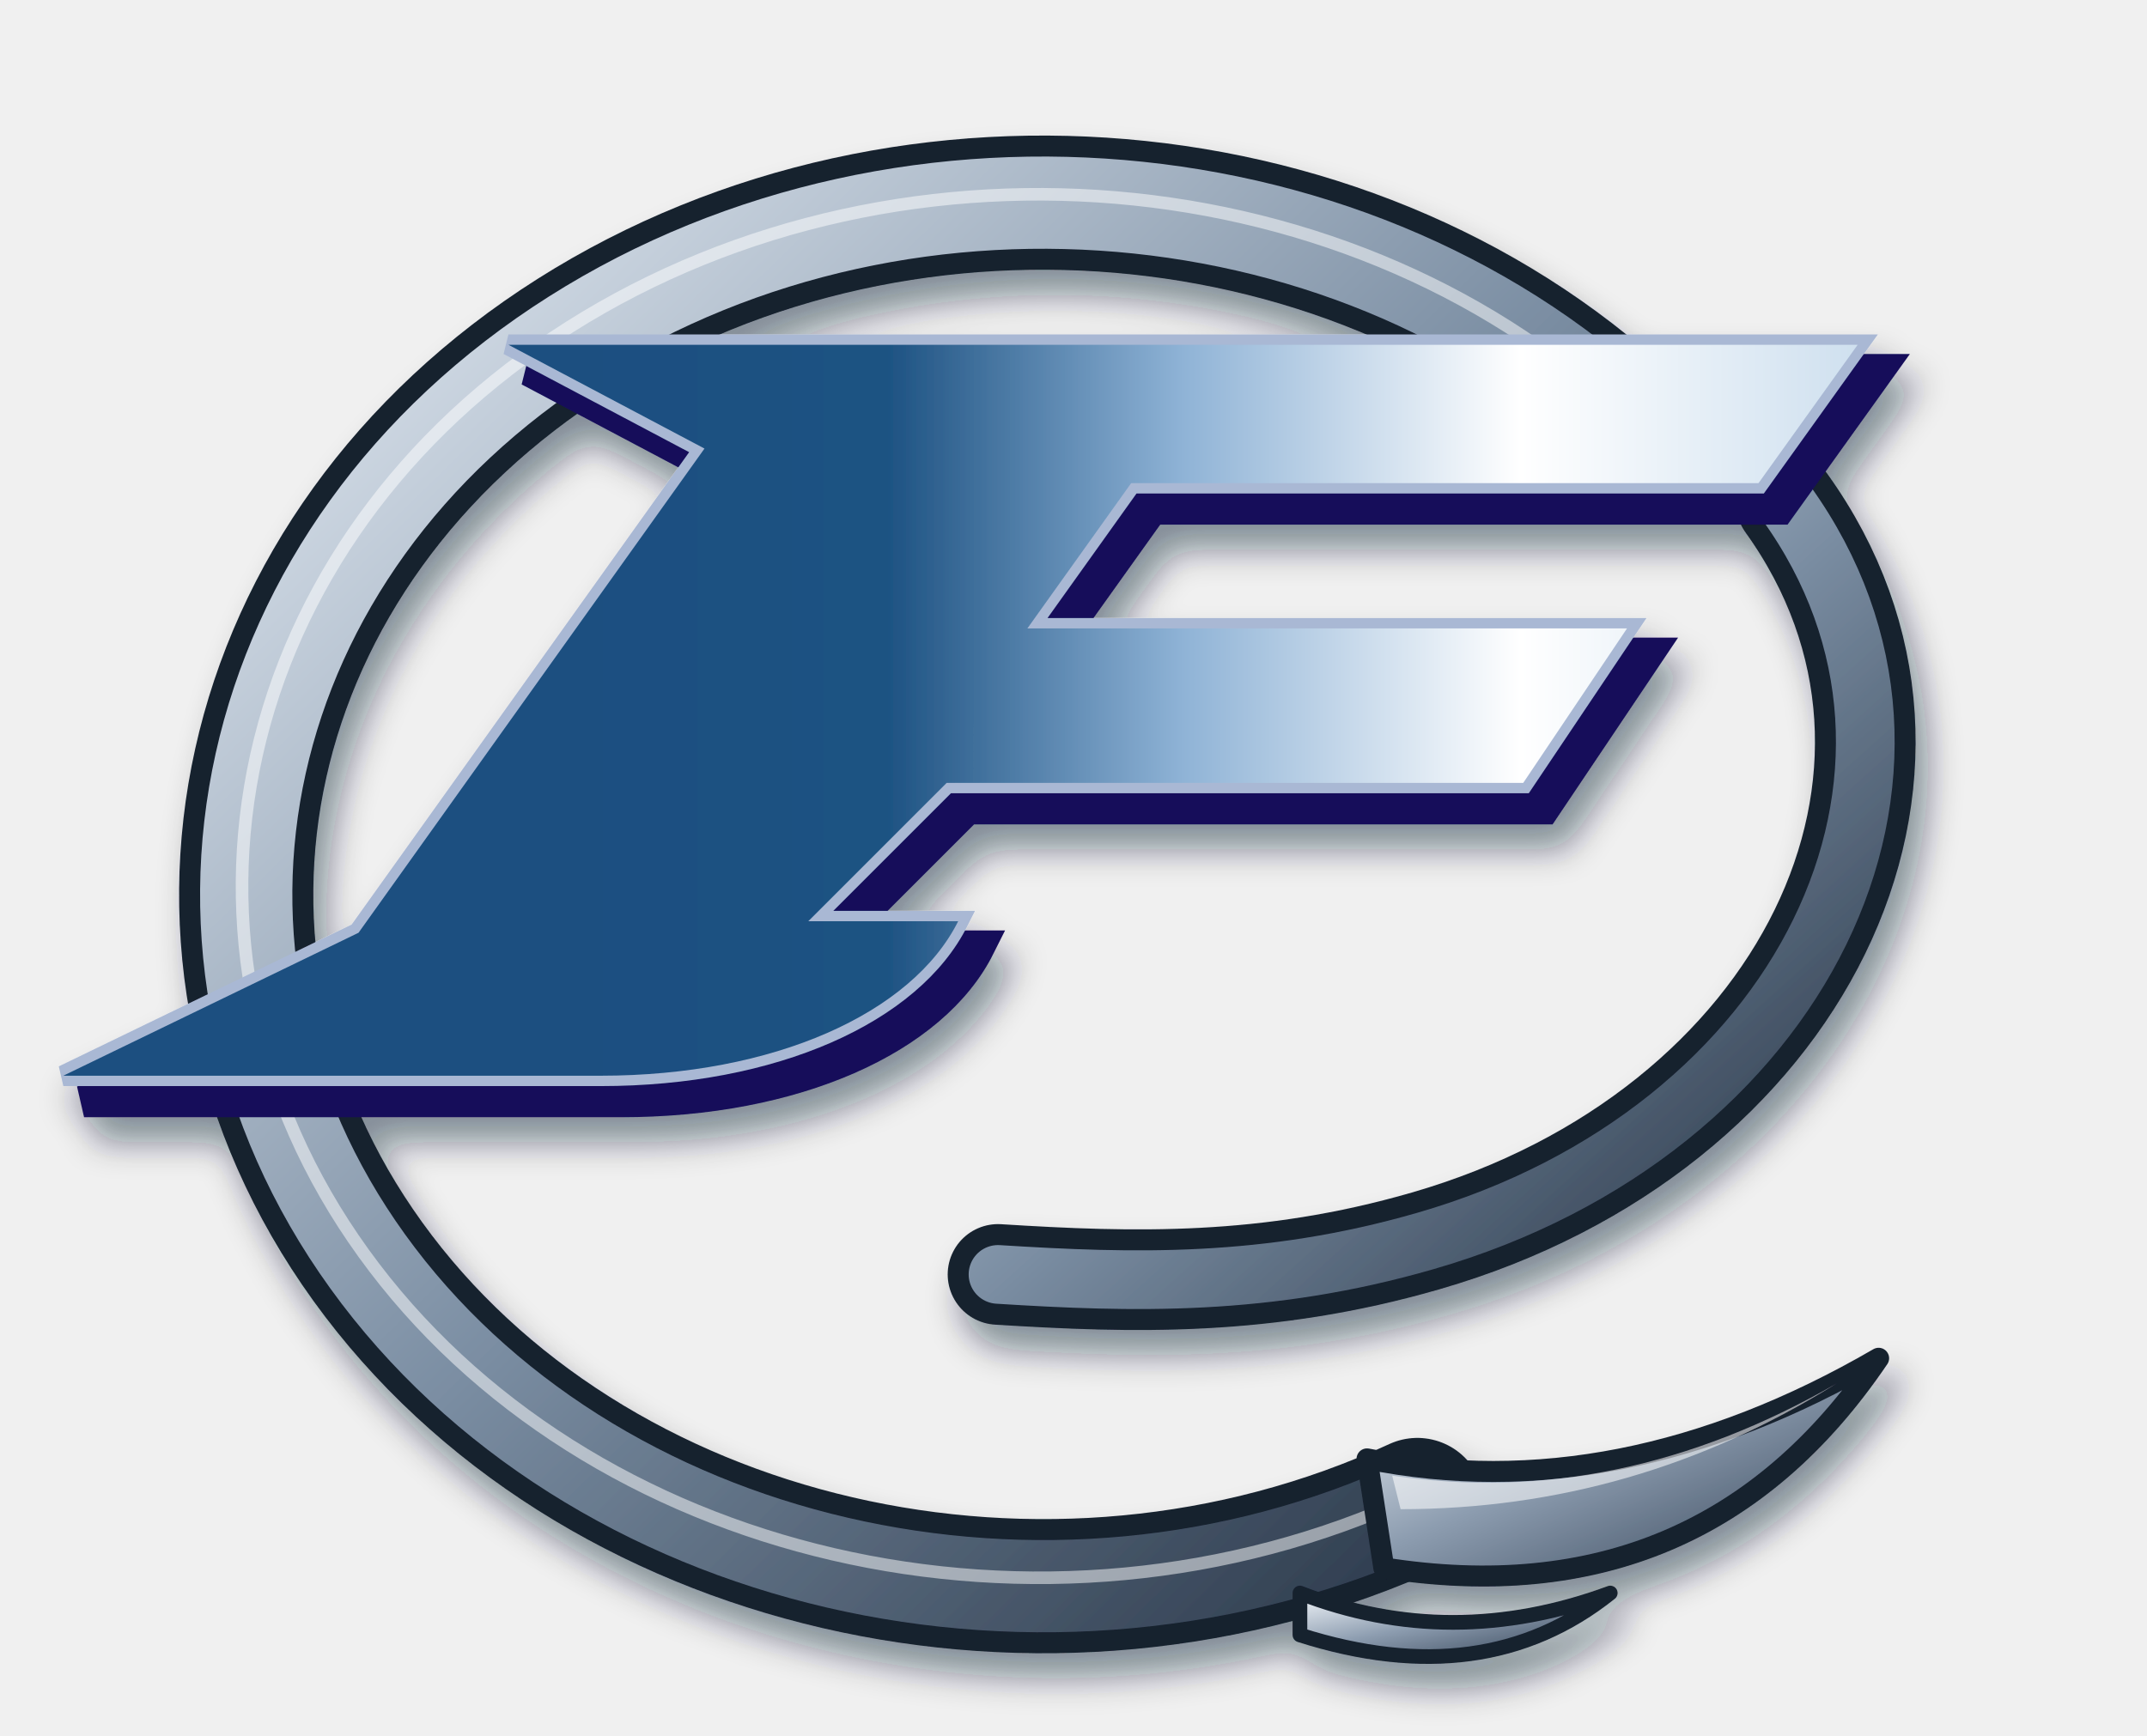
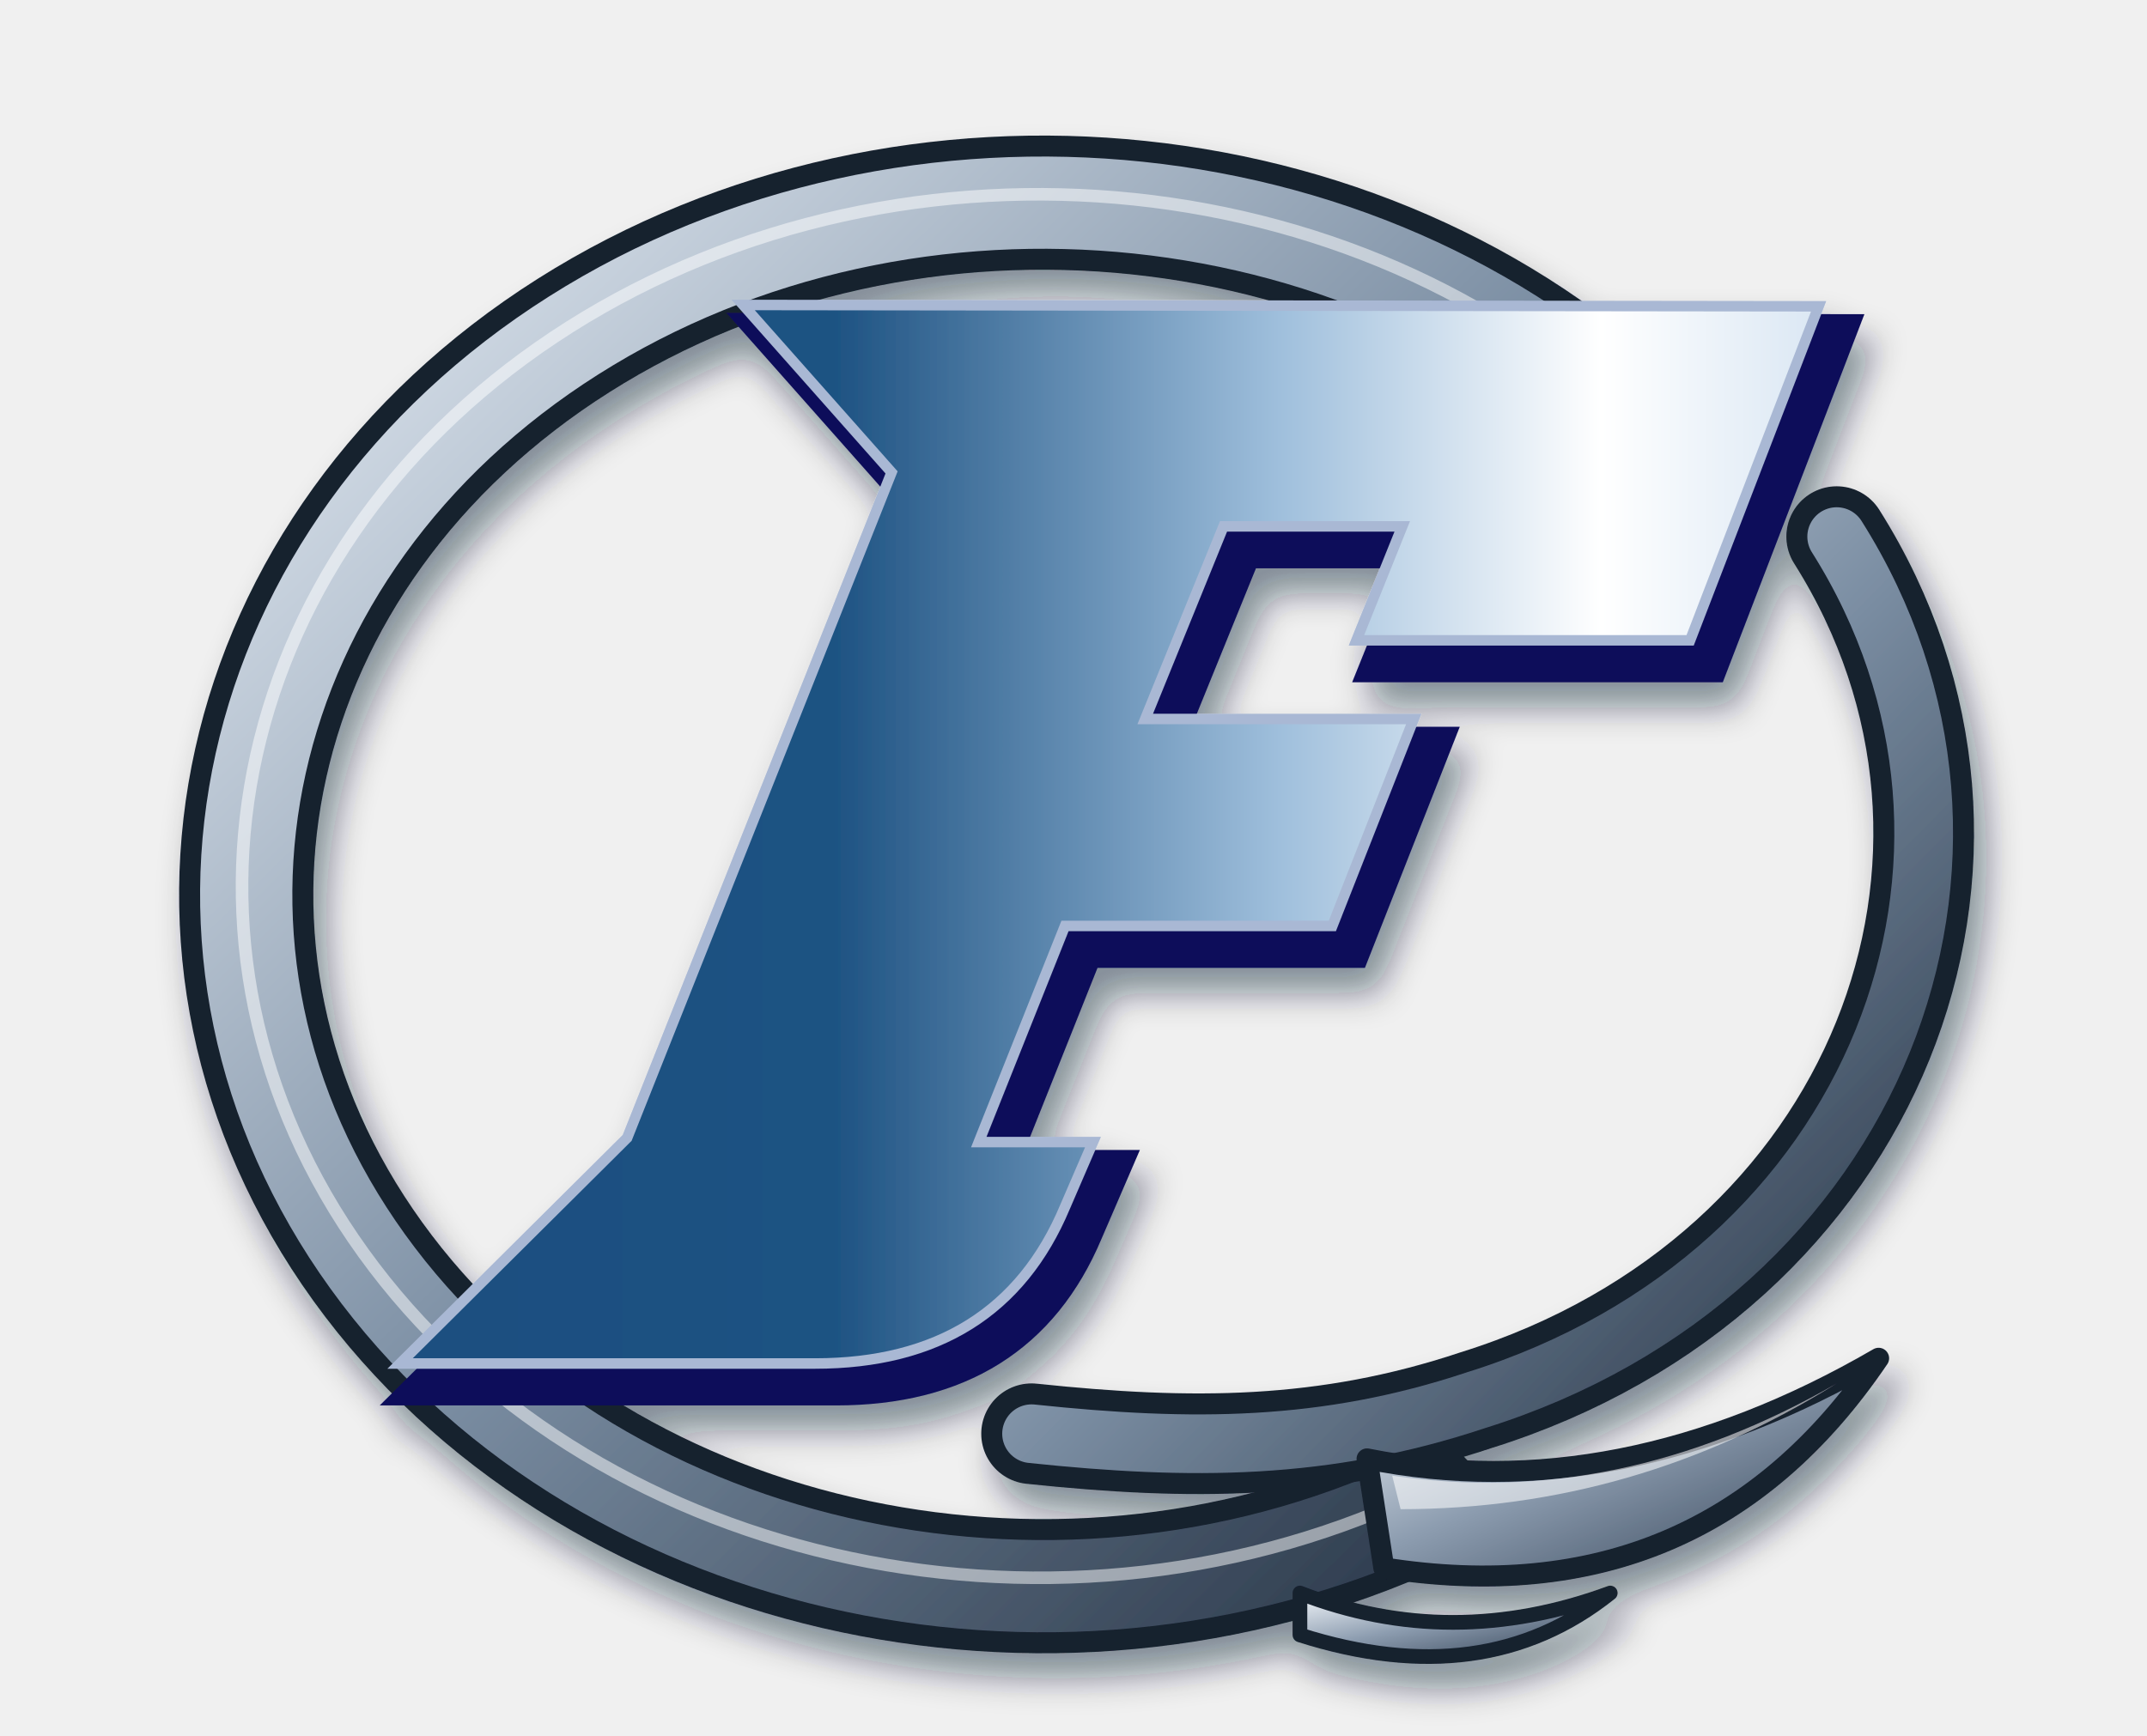
<svg xmlns="http://www.w3.org/2000/svg" viewBox="-34 -8 512 414" width="512" height="414" role="img" aria-label="FCDI">
  <defs>
    <linearGradient id="chrome" x1="0" y1="0" x2="1" y2="1">
      <stop offset="0" stop-color="#f4f8fc" />
      <stop offset="0.45" stop-color="#8d9db0" />
      <stop offset="1" stop-color="#2b3a4e" />
    </linearGradient>
    <linearGradient id="blue" x1="0.15" y1="0" x2="0.55" y2="1">
      <stop offset="0" stop-color="#8fd0ff" />
      <stop offset="0.3" stop-color="#3f9fe6" />
      <stop offset="0.65" stop-color="#14589f" />
      <stop offset="1" stop-color="#061c42" />
    </linearGradient>
    <linearGradient id="rim" x1="0" y1="0" x2="1" y2="1">
      <stop offset="0" stop-color="#e6edf5" />
      <stop offset="0.5" stop-color="#7b8ea3" />
      <stop offset="1" stop-color="#1f2c3d" />
    </linearGradient>
    <filter id="sh" x="-10%" y="-10%" width="125%" height="130%">
      <feDropShadow dx="3" dy="6" stdDeviation="4" flood-color="#0a1830" flood-opacity=".45" />
    </filter>
    <path id="F" d="M0 0H300L286 52H92V92H234L222 140H92V232H-74L0 170Z" />
-     <linearGradient id="steel" gradientUnits="userSpaceOnUse" x1="215" y1="0" x2="800" y2="0">
+     <linearGradient id="steel" gradientUnits="userSpaceOnUse" x1="-101" y1="0" x2="966" y2="0">
      <stop offset="0" stop-color="#1b4f80" />
-       <stop offset="0.28" stop-color="#1d5282" />
-       <stop offset="0.5" stop-color="#8fb3d6" />
-       <stop offset="0.75" stop-color="#ffffff" />
-       <stop offset="1" stop-color="#cfe0ef" />
+       <stop offset="0.30" stop-color="#1d5282" />
+       <stop offset="0.62" stop-color="#9fbfdc" />
+       <stop offset="0.85" stop-color="#ffffff" />
+       <stop offset="1" stop-color="#dce8f4" />
    </linearGradient>
  </defs>
  <g filter="url(#sh)">
    <path d="M360 99A190 165 0 1 0 304 351" fill="none" stroke="#17202e" stroke-width="32" stroke-linecap="round" />
    <path d="M360 99A190 165 0 1 0 304 351" fill="none" stroke="url(#rim)" stroke-width="22" stroke-linecap="round" />
    <path d="M360 99A190 165 0 1 0 304 351" fill="none" stroke="#fff" stroke-opacity=".5" stroke-width="3" stroke-linecap="round" transform="translate(-1 -2)" />
-     <path d="M392 112C438 176 396 262 306 288C268 299 236 298 204 296" fill="none" stroke="#17202e" stroke-width="24" stroke-linecap="round" />
-     <path d="M392 112C438 176 396 262 306 288C268 299 236 298 204 296" fill="none" stroke="url(#rim)" stroke-width="14" stroke-linecap="round" />
+     <path d="M404 120C452 196 414 296 318 326C282 338 250 338 212 334" fill="none" stroke="#17202e" stroke-width="24" stroke-linecap="round" />
+     <path d="M404 120C452 196 414 296 318 326C282 338 250 338 212 334" fill="none" stroke="url(#rim)" stroke-width="14" stroke-linecap="round" />
    <path d="M292 340Q352 352 414 316Q372 378 296 366Z" fill="url(#chrome)" stroke="#17202e" stroke-width="5" stroke-linejoin="round" />
    <path d="M298 344Q352 352 404 322Q356 352 300 352Z" fill="#fff" fill-opacity=".55" />
    <path d="M276 372Q312 386 350 372Q320 396 276 382Z" fill="url(#chrome)" stroke="#17202e" stroke-width="3.5" stroke-linejoin="round" />
-     <g transform="translate(-31 55) scale(.55)">
-       <path d="M215 35H800L757 95H485L440 158H700L655 225H405L345 285H410C390 325 330 352 255 352H22L150 290L300 80Z" transform="translate(9 11)" fill="#14105a" stroke="#14105a" stroke-width="14" stroke-linejoin="miter" />
-       <path d="M215 35H800L757 95H485L440 158H700L655 225H405L345 285H410C390 325 330 352 255 352H22L150 290L300 80Z" fill="url(#steel)" stroke="#a9b8d4" stroke-width="9" stroke-linejoin="miter" paint-order="stroke" />
+     <g transform="translate(96 66) scale(.3125 -.3125) translate(0 -800)">
+       <path d="M966 799 871 552H625L660 639H515L452 484H657L598 334H394L325 161H412L393 117Q344 0 206 0H-101L66 166L269 677L160 800Z" transform="translate(16 -19)" fill="#10105a" stroke="#10105a" stroke-width="34" stroke-linejoin="miter" />
+       <path d="M966 799 871 552H625L660 639H515L452 484H657L598 334H394L325 161H412L393 117Q344 0 206 0H-101L66 166L269 677L160 800Z" fill="url(#steel)" stroke="#a9b8d4" stroke-width="16" stroke-linejoin="miter" paint-order="stroke" />
    </g>
  </g>
</svg>
